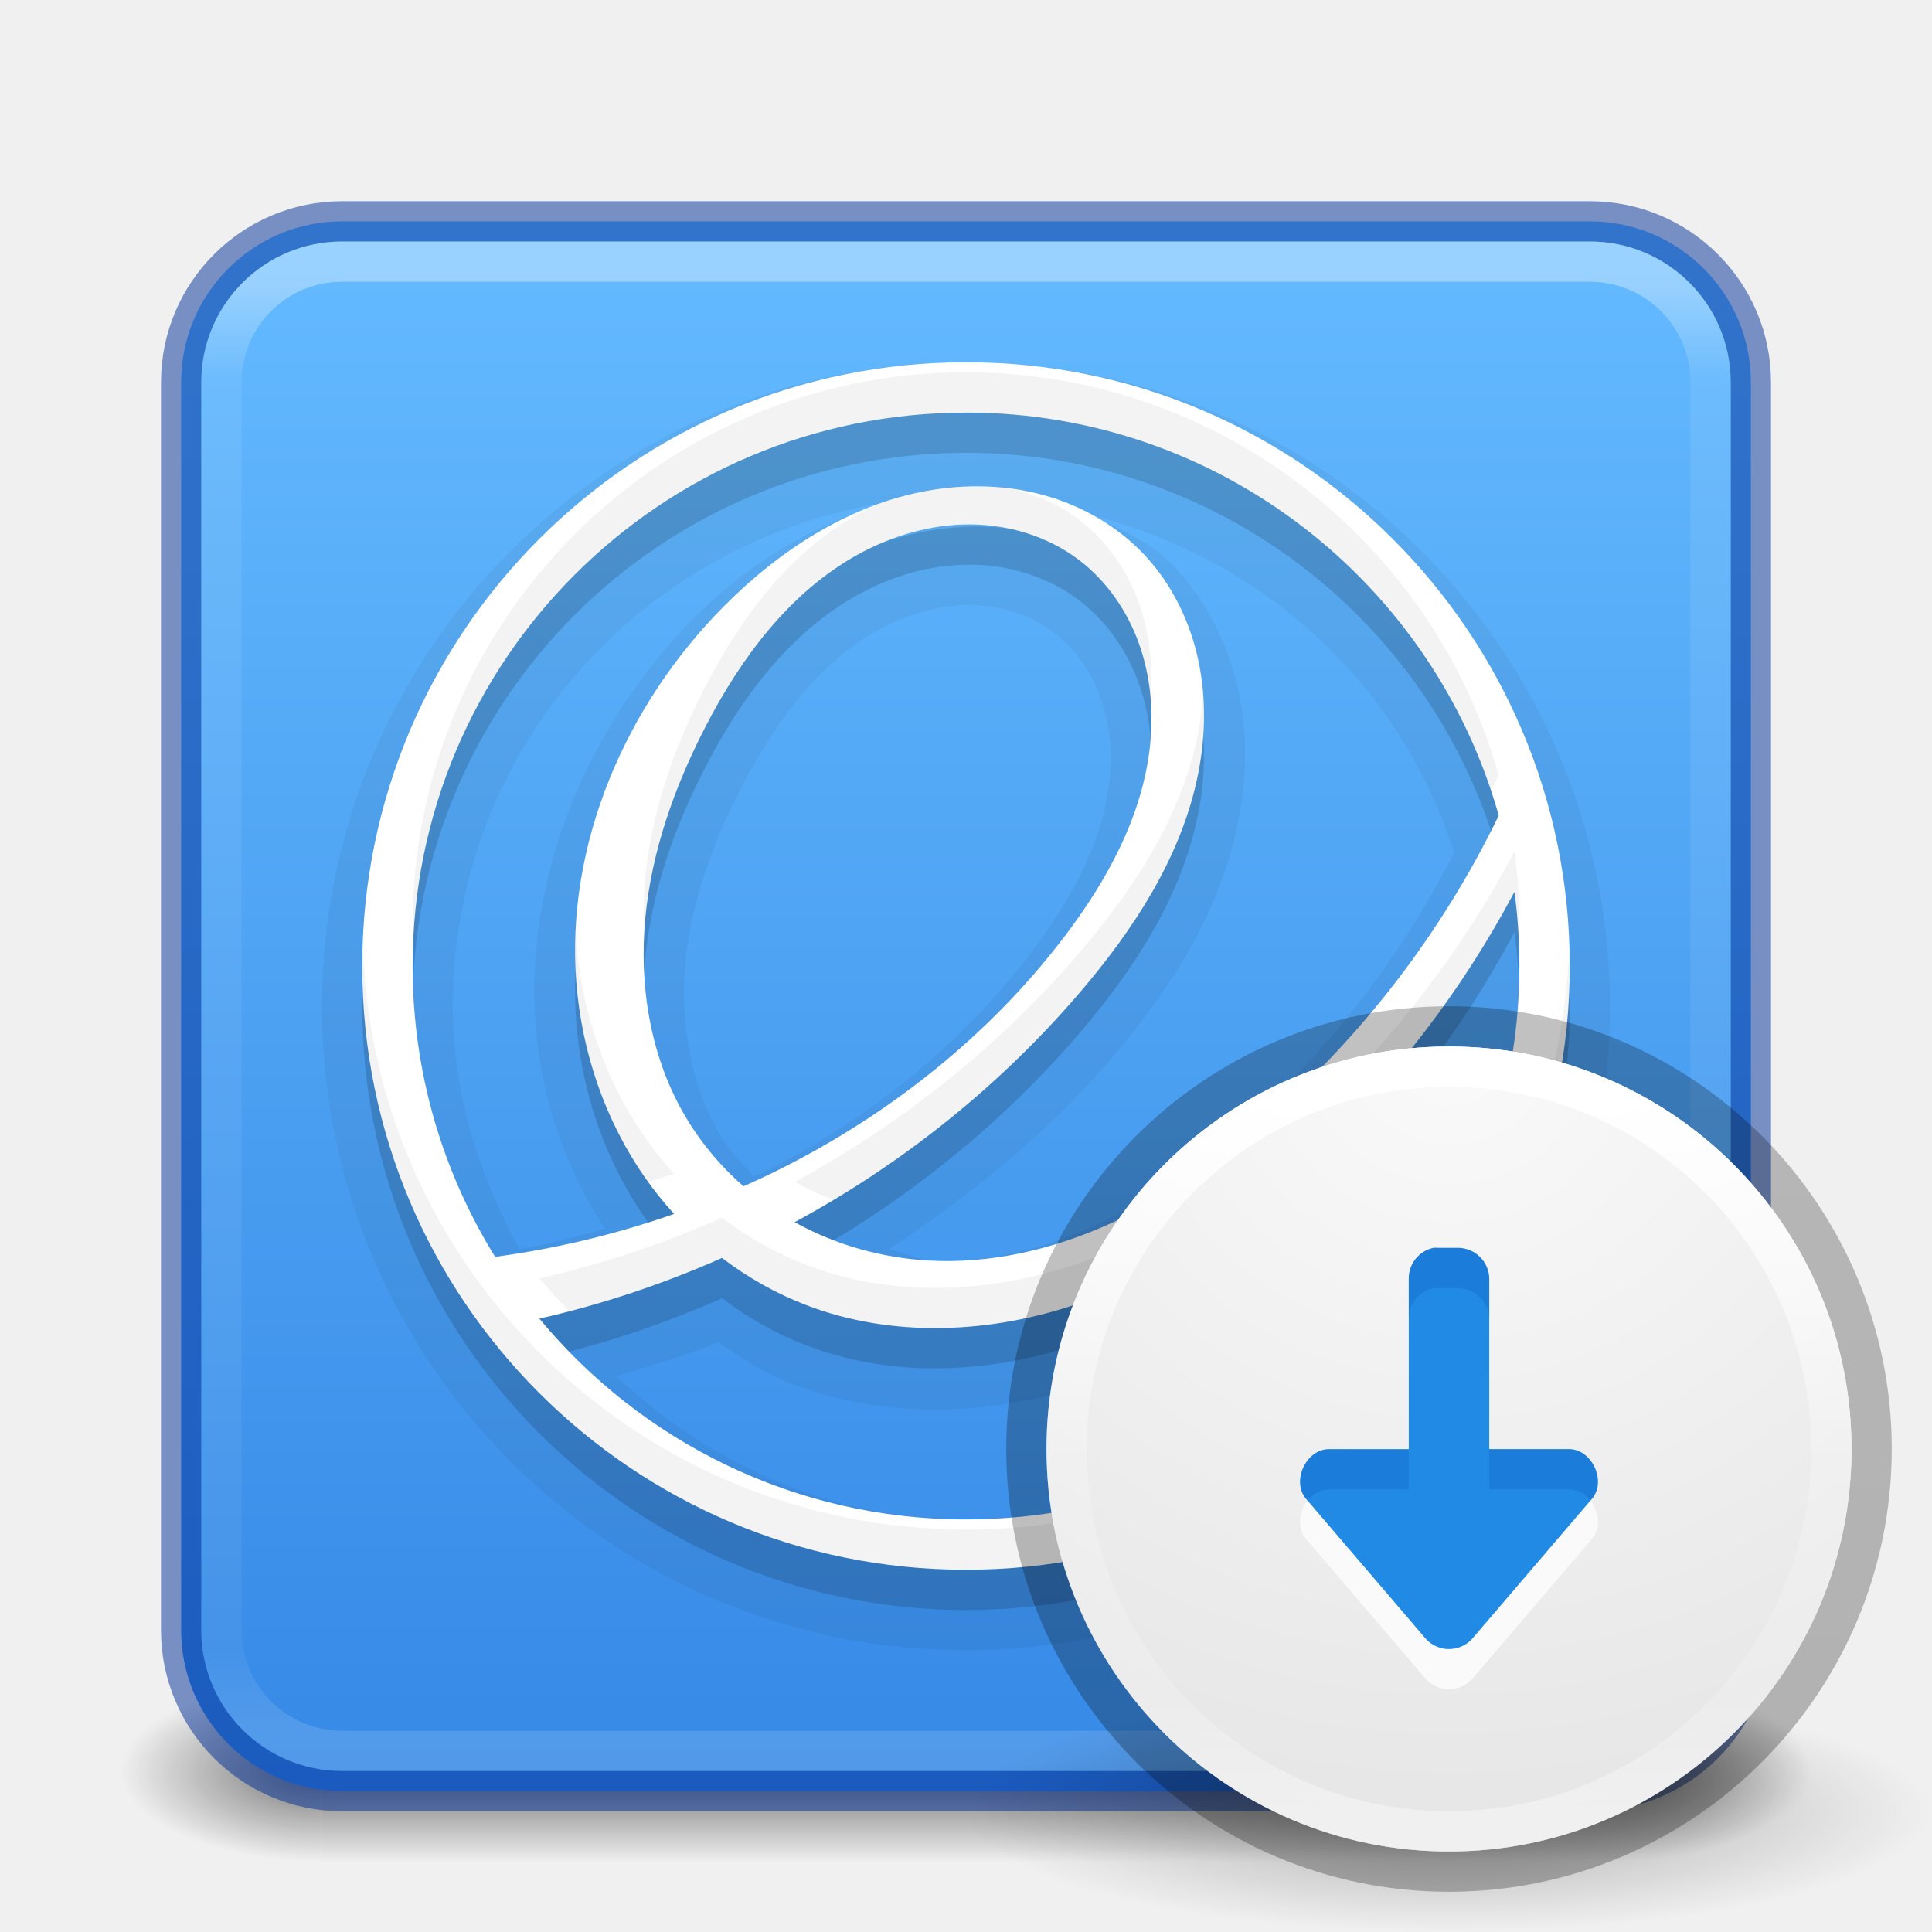
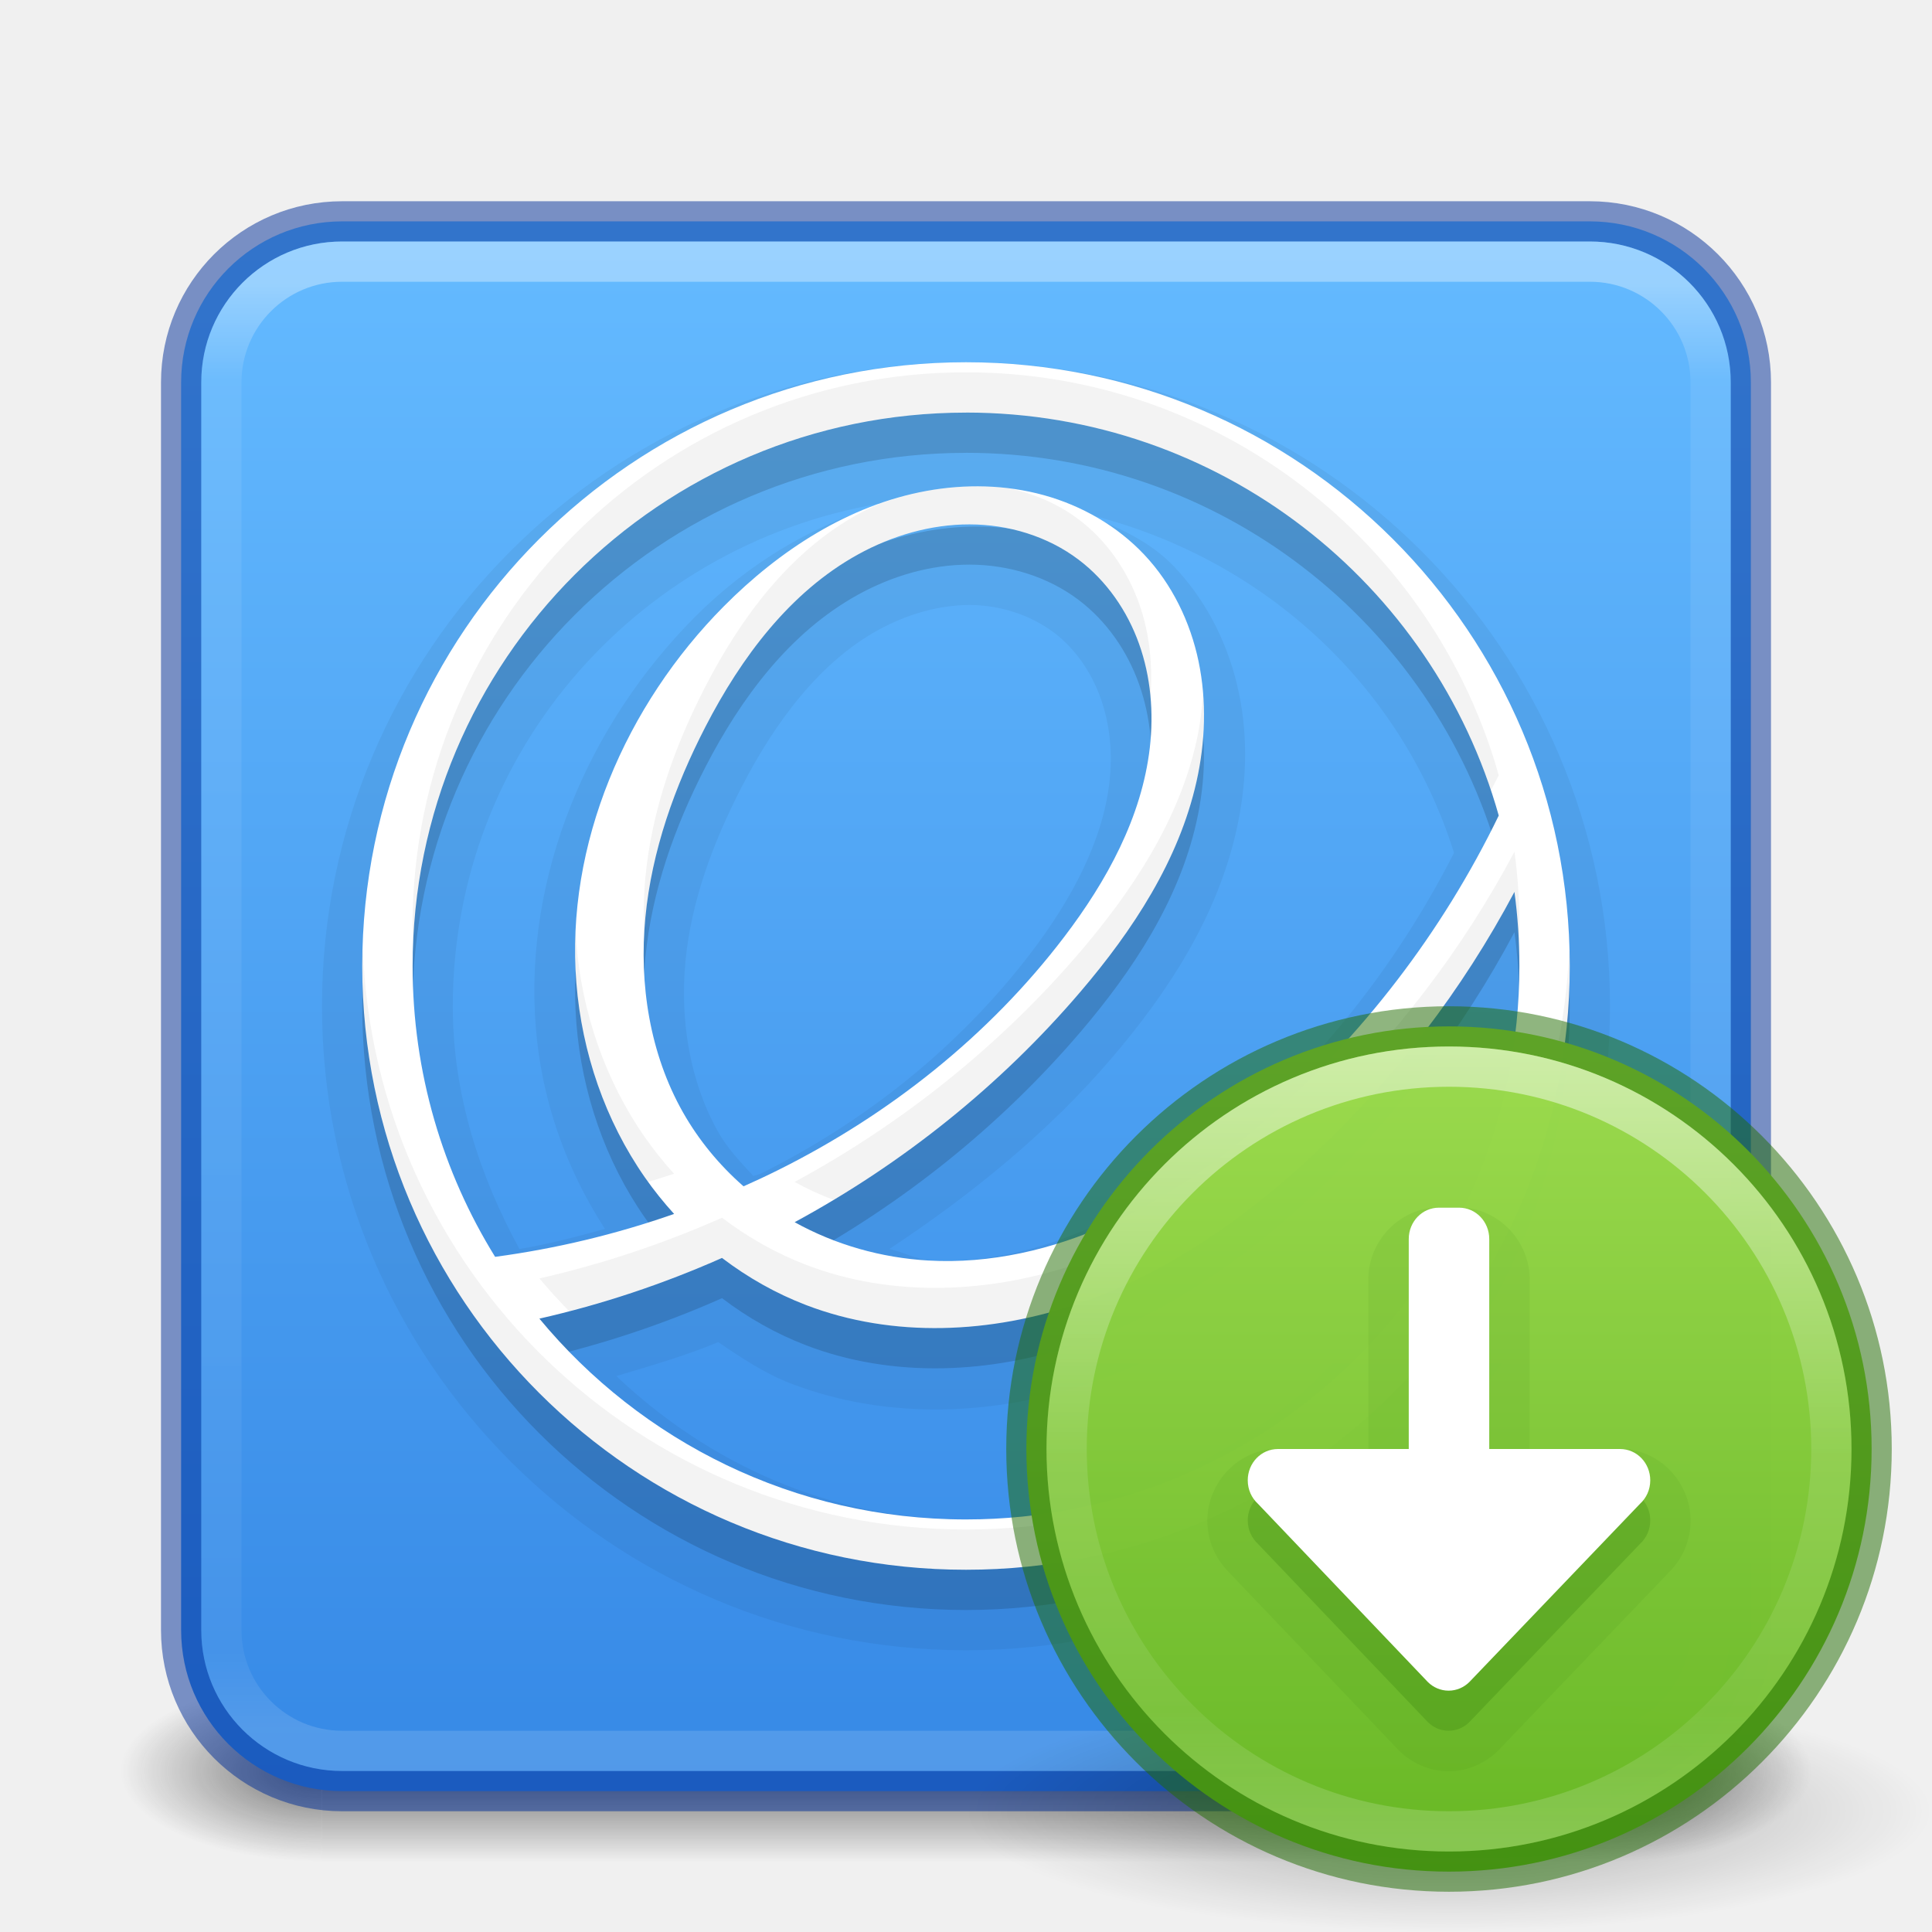
<svg xmlns="http://www.w3.org/2000/svg" xmlns:xlink="http://www.w3.org/1999/xlink" version="1.1" width="48" height="48" id="svg6649" xml:space="preserve">
  <defs id="defs6651">
    <linearGradient id="linearGradient1201">
      <stop id="stop1193" style="stop-color:#ffffff;stop-opacity:1" offset="0" />
      <stop id="stop1195" style="stop-color:#ffffff;stop-opacity:0.235" offset="0.068" />
      <stop id="stop1197" style="stop-color:#ffffff;stop-opacity:0.157" offset="0.947" />
      <stop id="stop1199" style="stop-color:#ffffff;stop-opacity:0.392" offset="1" />
    </linearGradient>
    <linearGradient id="linearGradient854">
      <stop style="stop-color:#64baff;stop-opacity:1" offset="0" id="stop850" />
      <stop style="stop-color:#3689e6;stop-opacity:1" offset="1" id="stop852" />
    </linearGradient>
    <linearGradient id="linearGradient3688-166-749">
      <stop id="stop2883" style="stop-color:#181818;stop-opacity:1" offset="0" />
      <stop id="stop2885" style="stop-color:#181818;stop-opacity:0" offset="1" />
    </linearGradient>
    <linearGradient id="linearGradient3702-501-757">
      <stop id="stop2895" style="stop-color:#181818;stop-opacity:0" offset="0" />
      <stop id="stop2897" style="stop-color:#181818;stop-opacity:1" offset="0.5" />
      <stop id="stop2899" style="stop-color:#181818;stop-opacity:0" offset="1" />
    </linearGradient>
    <radialGradient cx="4.993" cy="43.5" r="2.5" fx="4.993" fy="43.5" id="radialGradient3013-6" xlink:href="#linearGradient3688-166-749" gradientUnits="userSpaceOnUse" gradientTransform="matrix(2.003784,0,0,0.8999999,29.98813,4.850003)" />
    <radialGradient cx="4.993" cy="43.5" r="2.5" fx="4.993" fy="43.5" id="radialGradient3015-1" xlink:href="#linearGradient3688-166-749" gradientUnits="userSpaceOnUse" gradientTransform="matrix(2.003784,0,0,0.8999999,-18.01187,-83.15)" />
    <linearGradient xlink:href="#linearGradient854" id="linearGradient856-2" x1="23.528" y1="6.083" x2="23.528" y2="44.233" gradientUnits="userSpaceOnUse" />
    <linearGradient x1="39" y1="6" x2="39" y2="41.945" id="linearGradient3058-5" xlink:href="#linearGradient1201" gradientUnits="userSpaceOnUse" gradientTransform="translate(4e-6,1.000006)" />
    <linearGradient xlink:href="#linearGradient3702-501-757" id="linearGradient1191" gradientUnits="userSpaceOnUse" x1="25.058" y1="47.028" x2="25.058" y2="39.999" gradientTransform="matrix(1.142857,0,0,0.6428571,-3.428569,16.03572)" />
    <radialGradient cx="62.625" cy="4.625" r="10.625" fx="62.625" fy="4.625" id="radialGradient3748" xlink:href="#linearGradient8838-4" gradientUnits="userSpaceOnUse" gradientTransform="matrix(1.129412,0,0,0.2823525,-34.72941,43.69412)" />
    <linearGradient id="linearGradient8838-4">
      <stop id="stop8840-4" style="stop-color:#000000;stop-opacity:1" offset="0" />
      <stop id="stop8842-8" style="stop-color:#000000;stop-opacity:0" offset="1" />
    </linearGradient>
-     <linearGradient y2="5.176" x2="-95.838" y1="54.2" x1="-95.838" gradientTransform="matrix(0.8074983,0,0,0.833744,113.0116,-2.35899)" gradientUnits="userSpaceOnUse" id="linearGradient4200-6" xlink:href="#linearGradient3104-8-8-97-4-6-2-0-1-4-0-5-8-3-9-1" />
-     <linearGradient id="linearGradient3104-8-8-97-4-6-2-0-1-4-0-5-8-3-9-1">
-       <stop id="stop3106-5-4-3-5-0-1-61-9-2-7-3-3-2-6-9" style="stop-color:#000000;stop-opacity:0.322" offset="0" />
-       <stop id="stop3108-4-3-7-8-2-4-01-9-9-0-6-4-3-7-7" style="stop-color:#000000;stop-opacity:0.278" offset="1" />
-     </linearGradient>
-     <radialGradient r="20" fy="8.45" fx="6.275" cy="8.45" cx="6.275" gradientTransform="matrix(0,1.218944,-1.289497,-3.3177771e-8,46.89601,18.35099)" gradientUnits="userSpaceOnUse" id="radialGradient3398" xlink:href="#linearGradient4632-92-3-0-8-1-6-6" />
-     <linearGradient id="linearGradient4632-92-3-0-8-1-6-6">
-       <stop id="stop4634-68-8-0-2-9-1-1" style="stop-color:#fafafa;stop-opacity:1" offset="0" />
-       <stop id="stop4636-8-21-7-1-4-9-4" style="stop-color:#e1e1e1;stop-opacity:1" offset="1" />
-     </linearGradient>
-     <linearGradient x1="71.204" y1="7.831" x2="71.204" y2="42.884" id="linearGradient3741" xlink:href="#linearGradient4011-7" gradientUnits="userSpaceOnUse" gradientTransform="matrix(0.5135135,0,0,0.5135135,-0.836132,22.97872)" />
    <linearGradient id="linearGradient4011-7">
      <stop id="stop4013-4" style="stop-color:#ffffff;stop-opacity:1" offset="0" />
      <stop id="stop4015-61" style="stop-color:#ffffff;stop-opacity:0.235" offset="0.508" />
      <stop id="stop4017-2" style="stop-color:#ffffff;stop-opacity:0.157" offset="0.835" />
      <stop id="stop4019-2" style="stop-color:#ffffff;stop-opacity:0.392" offset="1" />
    </linearGradient>
+     <linearGradient gradientTransform="matrix(0.8047894,0,0,0.6016574,-1628.82,-1928.08)" gradientUnits="userSpaceOnUse" xlink:href="#linearGradient27416-1-5" id="linearGradient11527-6-5" y2="3241.997" x2="2035.165" y1="3208.074" x1="2035.165" />
+     <linearGradient id="linearGradient27416-1-5">
+       <stop offset="0" style="stop-color:#9bdb4d;stop-opacity:1" id="stop27420-2-2" />
+       <stop offset="1" style="stop-color:#68b723;stop-opacity:1" id="stop27422-3-2" />
+     </linearGradient>
+     <linearGradient gradientTransform="matrix(0.5135135,0,0,0.5135135,-24.83614,-1.02128)" gradientUnits="userSpaceOnUse" xlink:href="#linearGradient4011-7" id="linearGradient12398-3" y2="44.341" x2="71.204" y1="6.238" x1="71.204" />
  </defs>
  <rect style="opacity:0.6;fill:url(#radialGradient3015-1);fill-opacity:1;stroke:none;stroke-width:0.863" id="rect3696-6-3" transform="scale(-1)" y="-46.25" x="-8" height="4.5" width="5" />
  <rect style="opacity:0.6;fill:url(#linearGradient1191);fill-opacity:1;stroke:none;stroke-width:0.863" id="rect3700-4-6" y="41.75" x="8" height="4.5" width="32" />
  <rect style="color:#000000;display:inline;overflow:visible;visibility:visible;opacity:1;fill:url(#linearGradient856-2);fill-opacity:1;fill-rule:nonzero;stroke:#002e99;stroke-width:1;stroke-opacity:0.5;marker:none;enable-background:accumulate" id="rect5505-21-1" y="5.5" x="4.5" ry="4" rx="4" height="39" width="39" />
  <rect style="opacity:0.35;fill:none;stroke:url(#linearGradient3058-5);stroke-width:1;stroke-linecap:round;stroke-linejoin:round;stroke-miterlimit:4;stroke-dasharray:none;stroke-dashoffset:0;stroke-opacity:1" id="rect6741-2" y="6.5" x="5.5" ry="3" rx="3" height="37" width="37" />
  <path style="color:#000000;display:inline;overflow:visible;visibility:visible;opacity:0.05;fill:#000000;fill-opacity:1;fill-rule:nonzero;stroke:none;stroke-width:1;marker:none;enable-background:accumulate" id="path3324" d="M 24,9 C 15.168,9 8,16.168 8,25 8,33.832 15.168,41 24,41 32.832,41 40,33.832 40,25 40,16.168 32.832,9 24,9 Z m -1.875,3.469 c -1.887,0.522 -3.558,1.548 -4.875,2.875 -2.626,2.646 -4.241,6.397 -3.938,10.188 0.143,1.783 0.743,3.497 1.719,5 -0.704,0.195 -1.404,0.378 -2.125,0.5 C 11.92,29.224 11.25,27.202 11.25,25 c 0,-6.401 4.732,-11.618 10.875,-12.531 z M 26.906,12.75 c 4.379,1.032 7.883,4.195 9.219,8.438 -1.331,2.615 -3.16,4.988 -5.375,6.906 -1.114,0.965 -2.3,1.792 -3.594,2.375 -1.285,0.579 -2.685,0.921 -4.031,0.844 -0.364,-0.021 -0.678,-0.206 -1.031,-0.281 2.03,-1.343 3.952,-2.901 5.531,-4.75 1.361,-1.594 2.601,-3.459 3.094,-5.656 0.245,-1.093 0.302,-2.257 0.062,-3.406 -0.239,-1.146 -0.76,-2.238 -1.594,-3.125 C 28.561,13.427 27.728,13.082 26.906,12.75 Z m -2.812,2.281 c 0.764,10e-4 1.523,0.256 2.094,0.688 0.517,0.39 0.925,0.975 1.156,1.625 0.23,0.645 0.304,1.35 0.219,2.094 -0.169,1.467 -0.948,2.918 -1.938,4.219 -1.764,2.318 -4.085,4.188 -6.719,5.5 -0.055,0.027 -0.13,0.035 -0.188,0.062 -0.317,-0.343 -0.645,-0.686 -0.875,-1.094 -0.698,-1.236 -0.955,-2.768 -0.812,-4.25 0.143,-1.489 0.681,-2.939 1.406,-4.344 0.836,-1.618 1.941,-3.084 3.375,-3.875 0.713,-0.393 1.514,-0.626 2.281,-0.625 z m 12.469,11.625 C 35.743,32.906 30.477,37.75 24,37.75 c -3.394,0 -6.406,-1.4 -8.688,-3.562 0.852,-0.256 1.709,-0.5 2.531,-0.844 0.575,0.389 1.149,0.777 1.812,1.031 2.43,0.932 5.131,0.789 7.5,-0.031 2.361,-0.818 4.396,-2.261 6.156,-3.906 1.217,-1.138 2.273,-2.431 3.25,-3.781 z" />
  <path d="m 24,10 c -8.284,0 -15,6.716 -15,15 C 9,33.284 15.716,40 24,40 c 8.284,0 15,-6.716 15,-15 0,-8.284 -6.716,-15 -15,-15 z m 0,1.25 c 6.298,0 11.608,4.235 13.236,10.012 -1.402,2.893 -3.398,5.497 -5.828,7.602 -1.167,1.011 -2.442,1.912 -3.85,2.547 -1.408,0.635 -2.957,0.995 -4.498,0.906 -1.158,-0.066 -2.303,-0.389 -3.317,-0.952 2.689,-1.457 5.114,-3.399 7.1,-5.725 1.303,-1.527 2.444,-3.262 2.883,-5.22 0.22,-0.979 0.257,-2.005 0.052,-2.987 -0.205,-0.982 -0.659,-1.919 -1.347,-2.65 -0.672,-0.714 -1.553,-1.22 -2.498,-1.481 -0.945,-0.261 -1.951,-0.281 -2.916,-0.105 -1.929,0.353 -3.651,1.474 -5.033,2.866 -2.435,2.453 -3.94,5.915 -3.664,9.361 0.138,1.723 0.715,3.416 1.705,4.833 0.221,0.316 0.464,0.618 0.723,0.903 -1.441,0.504 -2.933,0.863 -4.447,1.066 -1.299,-2.1 -2.05,-4.574 -2.05,-7.225 0,-7.594 6.156,-13.75 13.75,-13.75 z m 0.087,2.778 c 0.967,0.001 1.94,0.294 2.711,0.877 0.695,0.525 1.21,1.272 1.502,2.092 0.292,0.82 0.367,1.711 0.267,2.577 -0.199,1.73 -1.072,3.317 -2.127,4.703 -1.867,2.454 -4.349,4.419 -7.109,5.794 -0.283,0.141 -0.57,0.275 -0.858,0.403 -0.601,-0.526 -1.115,-1.149 -1.508,-1.844 -0.82,-1.452 -1.09,-3.176 -0.931,-4.836 0.159,-1.66 0.729,-3.259 1.494,-4.741 0.887,-1.718 2.096,-3.344 3.789,-4.278 0.846,-0.467 1.804,-0.748 2.77,-0.747 z m 13.539,9.131 C 37.707,23.761 37.75,24.376 37.75,25 37.75,32.594 31.594,38.75 24,38.75 c -4.265,0 -8.076,-1.942 -10.598,-4.989 1.557,-0.354 3.078,-0.861 4.537,-1.508 0.638,0.486 1.343,0.885 2.092,1.172 2.158,0.827 4.607,0.707 6.791,-0.048 2.184,-0.756 4.12,-2.113 5.808,-3.691 2.011,-1.88 3.706,-4.095 4.997,-6.527 z" id="path2993-8" style="color:#000000;display:inline;overflow:visible;visibility:visible;opacity:0.15;fill:#000000;fill-opacity:1;fill-rule:nonzero;stroke:none;stroke-width:1;marker:none;enable-background:accumulate" />
  <path d="m 24,9 c -8.284,0 -15,6.716 -15,15 0,8.284 6.716,15 15,15 8.284,0 15,-6.716 15,-15 C 39,15.716 32.284,9 24,9 Z m 0,1.25 c 6.298,0 11.608,4.235 13.236,10.012 -1.402,2.893 -3.398,5.497 -5.828,7.602 -1.167,1.011 -2.442,1.912 -3.85,2.547 -1.408,0.635 -2.957,0.995 -4.498,0.906 -1.158,-0.066 -2.303,-0.389 -3.317,-0.952 2.689,-1.457 5.114,-3.399 7.1,-5.725 1.303,-1.527 2.444,-3.262 2.883,-5.22 0.22,-0.979 0.257,-2.005 0.052,-2.987 -0.205,-0.982 -0.659,-1.919 -1.347,-2.65 -0.672,-0.714 -1.553,-1.22 -2.498,-1.481 -0.945,-0.261 -1.951,-0.281 -2.916,-0.105 -1.929,0.353 -3.651,1.474 -5.033,2.866 -2.435,2.453 -3.94,5.915 -3.664,9.361 0.138,1.723 0.715,3.416 1.705,4.833 0.221,0.316 0.464,0.618 0.723,0.903 -1.441,0.504 -2.933,0.863 -4.447,1.066 -1.299,-2.1 -2.05,-4.574 -2.05,-7.225 0,-7.594 6.156,-13.75 13.75,-13.75 z m 0.087,2.778 c 0.967,0.001 1.94,0.294 2.711,0.877 0.695,0.525 1.21,1.272 1.502,2.092 0.292,0.82 0.367,1.711 0.267,2.577 -0.199,1.73 -1.072,3.317 -2.127,4.703 -1.867,2.454 -4.349,4.419 -7.109,5.794 -0.283,0.141 -0.57,0.275 -0.858,0.403 -0.601,-0.526 -1.115,-1.149 -1.508,-1.844 -0.82,-1.452 -1.09,-3.176 -0.931,-4.836 0.159,-1.66 0.729,-3.259 1.494,-4.741 0.887,-1.718 2.096,-3.344 3.789,-4.278 0.846,-0.467 1.804,-0.748 2.77,-0.747 z m 13.539,9.131 c 0.081,0.602 0.123,1.216 0.123,1.841 0,7.594 -6.156,13.75 -13.75,13.75 -4.265,0 -8.076,-1.942 -10.598,-4.989 1.557,-0.354 3.078,-0.861 4.537,-1.508 0.638,0.486 1.343,0.885 2.092,1.172 2.158,0.827 4.607,0.707 6.791,-0.048 2.184,-0.756 4.12,-2.113 5.808,-3.691 2.011,-1.88 3.706,-4.095 4.997,-6.527 z" id="path2993" style="color:#000000;display:inline;overflow:visible;visibility:visible;fill:#ffffff;fill-opacity:1;fill-rule:nonzero;stroke:none;stroke-width:1;marker:none;enable-background:accumulate" />
  <path id="path2993-3" style="color:#000000;display:inline;overflow:visible;visibility:visible;fill:#000000;fill-opacity:1;fill-rule:nonzero;stroke:none;stroke-width:1;marker:none;enable-background:accumulate;font-variation-settings:normal;opacity:0.05;vector-effect:none;stroke-linecap:butt;stroke-linejoin:miter;stroke-miterlimit:4;stroke-dasharray:none;stroke-dashoffset:0;stroke-opacity:1;-inkscape-stroke:none;stop-color:#000000;stop-opacity:1" d="M 24 9.25 C 16.406 9.25 10.25 15.406 10.25 23 C 10.25 23.138 10.262 23.273 10.266 23.41 C 10.575 16.09 16.604 10.25 24 10.25 C 30.069 10.25 35.217 14.182 37.041 19.637 C 37.105 19.511 37.175 19.388 37.236 19.262 C 35.608 13.484 30.298 9.25 24 9.25 z M 24.48 12.086 C 23.99 12.07 23.498 12.109 23.016 12.197 C 22.624 12.269 22.243 12.379 21.869 12.51 C 21.681 12.591 21.495 12.677 21.316 12.775 C 19.624 13.709 18.414 15.335 17.527 17.053 C 16.762 18.534 16.194 20.133 16.035 21.793 C 15.991 22.258 15.984 22.728 16.01 23.195 C 16.017 23.061 16.022 22.926 16.035 22.793 C 16.194 21.133 16.762 19.534 17.527 18.053 C 18.414 16.335 19.624 14.709 21.316 13.775 C 22.163 13.309 23.121 13.026 24.088 13.027 C 25.054 13.029 26.028 13.322 26.799 13.904 C 27.494 14.429 28.009 15.176 28.301 15.996 C 28.453 16.425 28.542 16.873 28.582 17.326 C 28.642 16.54 28.565 15.739 28.301 14.996 C 28.009 14.176 27.494 13.429 26.799 12.904 C 26.29 12.52 25.691 12.264 25.066 12.133 C 24.872 12.109 24.676 12.092 24.48 12.086 z M 29.889 17.227 C 29.863 17.628 29.813 18.028 29.725 18.42 C 29.286 20.379 28.145 22.114 26.842 23.641 C 24.856 25.966 22.431 27.908 19.742 29.365 C 20.054 29.538 20.378 29.685 20.711 29.812 C 23.014 28.43 25.097 26.684 26.842 24.641 C 28.145 23.114 29.286 21.379 29.725 19.42 C 29.886 18.702 29.947 17.959 29.889 17.227 z M 37.627 21.16 C 36.336 23.591 34.64 25.806 32.629 27.686 C 30.941 29.263 29.006 30.621 26.822 31.377 C 24.639 32.133 22.189 32.253 20.031 31.426 C 19.282 31.139 18.578 30.74 17.939 30.254 C 16.48 30.9 14.959 31.408 13.402 31.762 C 13.636 32.044 13.884 32.312 14.139 32.574 C 15.438 32.236 16.712 31.798 17.939 31.254 C 18.578 31.74 19.282 32.139 20.031 32.426 C 22.189 33.253 24.639 33.133 26.822 32.377 C 29.006 31.621 30.941 30.263 32.629 28.686 C 34.64 26.806 36.336 24.591 37.627 22.16 C 37.689 22.625 37.721 23.098 37.736 23.576 C 37.744 23.385 37.75 23.193 37.75 23 C 37.75 22.376 37.708 21.762 37.627 21.16 z M 14.301 23.072 C 14.278 23.521 14.282 23.973 14.318 24.424 C 14.456 26.147 15.034 27.839 16.023 29.256 C 16.05 29.293 16.079 29.328 16.105 29.365 C 16.319 29.297 16.534 29.234 16.746 29.16 C 16.486 28.875 16.244 28.572 16.023 28.256 C 15.034 26.839 14.456 25.147 14.318 23.424 C 14.309 23.307 14.306 23.189 14.301 23.072 z M 9.012 23.5 C 9.006 23.666 9 23.832 9 24 C 9 32.284 15.716 39 24 39 C 32.284 39 39 32.284 39 24 C 39 23.832 38.994 23.666 38.988 23.5 C 38.724 31.552 32.116 38 24 38 C 15.884 38 9.276 31.552 9.012 23.5 z " />
  <rect style="opacity:0.6;fill:url(#radialGradient3013-6);fill-opacity:1;stroke:none;stroke-width:0.863" id="rect2801-3-7" y="41.75" x="40" height="4.5" width="5" />
  <path d="m 48,45 c 0,1.657 -5.373,3 -12,3 -6.627,0 -12,-1.343 -12,-3 0,-1.657 5.373,-3 12,-3 6.627,0 12,1.343 12,3 z" id="path8836-2" style="display:inline;overflow:visible;visibility:visible;opacity:0.3;fill:url(#radialGradient3748);fill-opacity:1;fill-rule:evenodd;stroke:none;stroke-width:1;marker:none" />
-   <path d="M 36,25.5 C 30.206,25.5 25.5,30.206 25.5,36 c 0,5.794 4.706,10.5 10.5,10.5 C 41.794,46.5 46.5,41.794 46.5,36 46.5,30.206 41.794,25.5 36,25.5 Z" id="path2555-6-4" style="color:#000000;display:inline;overflow:visible;visibility:visible;opacity:0.8;fill:none;fill-opacity:0;fill-rule:nonzero;stroke:url(#linearGradient4200-6);stroke-width:1;stroke-linecap:butt;stroke-linejoin:miter;stroke-miterlimit:4;stroke-dasharray:none;stroke-dashoffset:0;stroke-opacity:1;marker:none;enable-background:accumulate" />
-   <path d="M 36,26 C 30.482,26 26,30.482 26,36 26,41.518 30.482,46 36,46 41.518,46 46,41.518 46,36 46,30.482 41.518,26 36,26 Z" id="path2555-03" style="color:#000000;display:inline;overflow:visible;visibility:visible;fill:url(#radialGradient3398);fill-opacity:1;fill-rule:nonzero;stroke:none;stroke-width:1;marker:none;enable-background:accumulate" />
-   <path d="M 45.5,36 C 45.5,41.247 41.246,45.5 36,45.5 30.753,45.5 26.5,41.246 26.5,36 c 0,-5.247 4.253,-9.5 9.5,-9.5 5.246,0 9.5,4.253 9.5,9.5 z" id="path8655-6-4" style="color:#000000;display:inline;overflow:visible;visibility:visible;fill:none;stroke:url(#linearGradient3741);stroke-width:1;stroke-linecap:round;stroke-linejoin:round;stroke-miterlimit:4;stroke-dasharray:none;stroke-dashoffset:0;stroke-opacity:1;marker:none;enable-background:accumulate" />
-   <path style="opacity:0.99;vector-effect:none;fill:#fafafa;fill-opacity:1;stroke:none;stroke-width:1;stroke-linecap:butt;stroke-linejoin:miter;stroke-miterlimit:4;stroke-dasharray:none;stroke-dashoffset:0;stroke-opacity:1;marker:none;paint-order:normal" d="m 36,41.967 c 0.204,0 0.409,-0.081 0.563,-0.24 L 39.563,38.22 C 39.91,37.786 39.554,37.017 39,37 h -2 v -4.25 c -0.015,-0.408 -0.343,-0.735 -0.75,-0.75 h -0.499 c -0.047,-0.004 -0.094,-0.004 -0.141,0 C 35.257,32.078 35.003,32.389 35,32.751 v 4.25 h -2 c -0.554,0.017 -0.91,0.786 -0.563,1.22 l 3,3.507 c 0.154,0.159 0.358,0.24 0.563,0.24 z" id="path818-7" />
-   <path style="opacity:1;vector-effect:none;fill:#208ae4;fill-opacity:1;stroke:none;stroke-width:1;stroke-linecap:butt;stroke-linejoin:miter;stroke-miterlimit:4;stroke-dasharray:none;stroke-dashoffset:0;stroke-opacity:1;marker:none;paint-order:normal;font-variation-settings:normal;-inkscape-stroke:none;stop-color:#000000;stop-opacity:1" d="m 36,40.97 c 0.204,0 0.409,-0.081 0.563,-0.24 L 39.563,37.223 C 39.91,36.789 39.554,36.02 39,36.003 h -2 v -4.25 c -0.015,-0.408 -0.343,-0.735 -0.75,-0.75 h -0.499 c -0.047,-0.004 -0.094,-0.004 -0.141,0 C 35.257,31.081 35.003,31.392 35,31.754 v 4.25 h -2 c -0.554,0.017 -0.91,0.786 -0.563,1.22 l 3,3.507 c 0.154,0.159 0.358,0.24 0.563,0.24 z" id="path818-7-6" />
-   <path id="path818-7-6-3" style="font-variation-settings:normal;vector-effect:none;fill:#002e99;fill-opacity:1;stroke:none;stroke-width:1;stroke-linecap:butt;stroke-linejoin:miter;stroke-miterlimit:4;stroke-dasharray:none;stroke-dashoffset:0;stroke-opacity:1;-inkscape-stroke:none;marker:none;paint-order:normal;stop-color:#000000;opacity:0.15;stop-opacity:1" d="M 35.68 31 C 35.656 31 35.633 31.002 35.609 31.004 C 35.256 31.082 35.003 31.392 35 31.754 L 35 32.754 C 35.003 32.392 35.256 32.082 35.609 32.004 C 35.656 32 35.703 32 35.75 32.004 L 36.25 32.004 C 36.658 32.019 36.985 32.346 37 32.754 L 37 31.754 C 36.985 31.346 36.658 31.019 36.25 31.004 L 35.75 31.004 C 35.727 31.002 35.703 31 35.68 31 z M 33 36.004 C 32.446 36.02 32.091 36.789 32.438 37.223 L 32.486 37.281 C 32.612 37.121 32.792 37.01 33 37.004 L 35 37.004 L 35 36.004 L 33 36.004 z M 37 36.004 L 37 37.004 L 39 37.004 C 39.208 37.01 39.388 37.121 39.514 37.281 L 39.562 37.223 C 39.909 36.789 39.554 36.02 39 36.004 L 37 36.004 z " />
+   <g id="g588" transform="translate(24,24)">
+     <path style="color:#000000;display:inline;overflow:visible;visibility:visible;opacity:0.99;fill:url(#linearGradient11527-6-5);fill-opacity:1;fill-rule:nonzero;stroke:none;stroke-width:1;marker:none;enable-background:accumulate" id="path2555-7-8-5-0-9" d="M 12,1.5 C 6.206,1.5 1.5,6.206 1.5,12 1.5,17.794 6.206,22.5 12,22.5 17.794,22.5 22.5,17.794 22.5,12 22.5,6.206 17.794,1.5 12,1.5 Z" />
+     <path id="path873-5-6" style="font-variation-settings:normal;opacity:0.07;vector-effect:none;fill:#206b00;fill-opacity:1;stroke:none;stroke-width:1;stroke-linecap:butt;stroke-linejoin:miter;stroke-miterlimit:4;stroke-dasharray:none;stroke-dashoffset:0;stroke-opacity:1;-inkscape-stroke:none;marker:none;stop-color:#000000" d="M 11.75,6 C 10.774,6 9.995,6.832 9.996,7.783 V 11.996 H 7.75 c -0.976,0 -1.754,0.833 -1.754,1.783 -10e-8,0.512 0.219,0.991 0.576,1.32 L 6.525,15.055 10.75,19.484 a 1.004,1.004 0 0 0 0.023,0.023 c 0.307,0.3 0.745,0.5 1.217,0.5 0.472,10e-7 0.91,-0.2 1.217,-0.5 a 1.004,1.004 0 0 0 0.021,-0.021 l 4.244,-4.43 -0.045,0.043 c 0.358,-0.329 0.576,-0.808 0.576,-1.32 0,-0.95 -0.778,-1.783 -1.754,-1.783 H 14.004 V 7.783 C 14.004,6.833 13.226,6 12.25,6 Z" />
+     <path style="color:#000000;display:inline;overflow:visible;visibility:visible;opacity:0.5;fill:none;stroke:#206b00;stroke-width:1;stroke-linecap:round;stroke-linejoin:round;stroke-miterlimit:4;stroke-dasharray:none;stroke-dashoffset:0;stroke-opacity:1;marker:none;enable-background:accumulate" id="path2555-7-8-5-1" d="M 12,1.5 C 6.206,1.5 1.5,6.206 1.5,12 1.5,17.794 6.206,22.5 12,22.5 17.794,22.5 22.5,17.794 22.5,12 22.5,6.206 17.794,1.5 12,1.5 Z" />
+     <path style="color:#000000;display:inline;overflow:visible;visibility:visible;opacity:0.5;fill:none;stroke:url(#linearGradient12398-3);stroke-width:1;stroke-linecap:round;stroke-linejoin:round;stroke-miterlimit:4;stroke-dasharray:none;stroke-dashoffset:0;stroke-opacity:1;marker:none;enable-background:accumulate" id="path8655-6-0-9-5-0" d="m 21.5,12 c 0,5.247 -4.254,9.5 -9.5,9.5 -5.247,0 -9.5,-4.254 -9.5,-9.5 0,-5.247 4.253,-9.5 9.5,-9.5 5.246,0 9.5,4.253 9.5,9.5 z" />
+     <path id="path873-5-3" style="font-variation-settings:normal;opacity:0.2;vector-effect:none;fill:#206b00;fill-opacity:1;stroke:none;stroke-width:1;stroke-linecap:butt;stroke-linejoin:miter;stroke-miterlimit:4;stroke-dasharray:none;stroke-dashoffset:0;stroke-opacity:1;-inkscape-stroke:none;marker:none;stop-color:#000000" d="m 17,13.774 c 0,-0.431 -0.335,-0.778 -0.75,-0.778 H 7.75 C 7.335,12.996 7,13.343 7,13.774 c 0,0.232 0.097,0.44 0.252,0.582 l 4.224,4.431 C 11.61,18.919 11.791,19 11.99,19 c 0.199,0 0.38,-0.081 0.514,-0.213 l 4.243,-4.431 C 16.903,14.214 17,14.006 17,13.774 Z" />
+     <path id="path873-5" style="font-variation-settings:normal;vector-effect:none;fill:#ffffff;fill-opacity:1;stroke:none;stroke-width:1;stroke-linecap:butt;stroke-linejoin:miter;stroke-miterlimit:4;stroke-dasharray:none;stroke-dashoffset:0;stroke-opacity:1;-inkscape-stroke:none;marker:none;stop-color:#000000" d="M 17,12.778 C 17,12.347 16.665,12 16.25,12 H 13 V 6.783 C 13,6.352 12.665,6.004 12.25,6.004 H 11.75 C 11.335,6.004 11,6.352 11,6.783 V 12 H 7.75 C 7.335,12 7,12.347 7,12.778 c 0,0.232 0.097,0.44 0.252,0.582 l 4.224,4.431 c 0.134,0.132 0.315,0.213 0.514,0.213 0.199,0 0.38,-0.081 0.514,-0.213 l 4.243,-4.431 C 16.903,13.218 17,13.011 17,12.778 Z" />
+   </g>
</svg>
